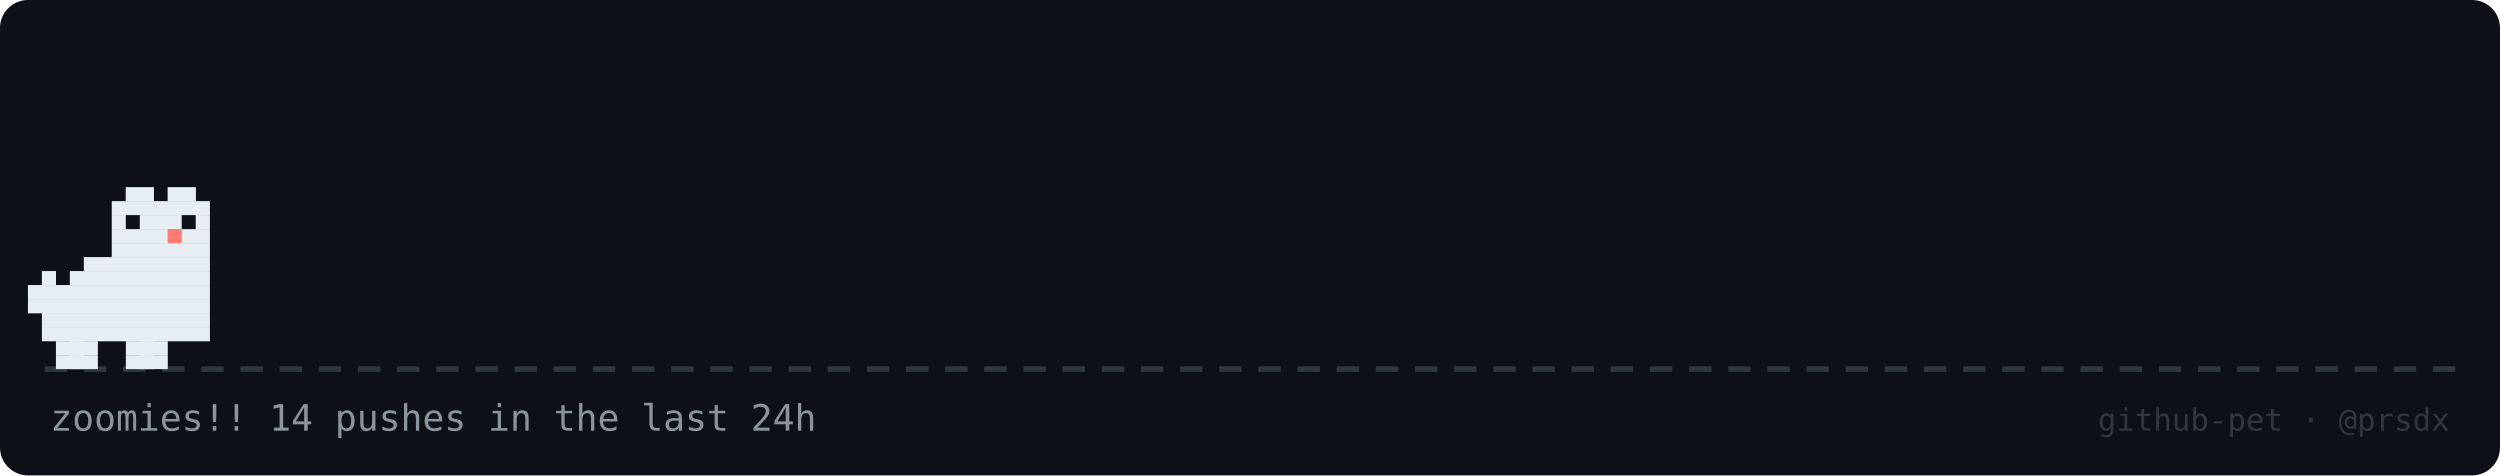
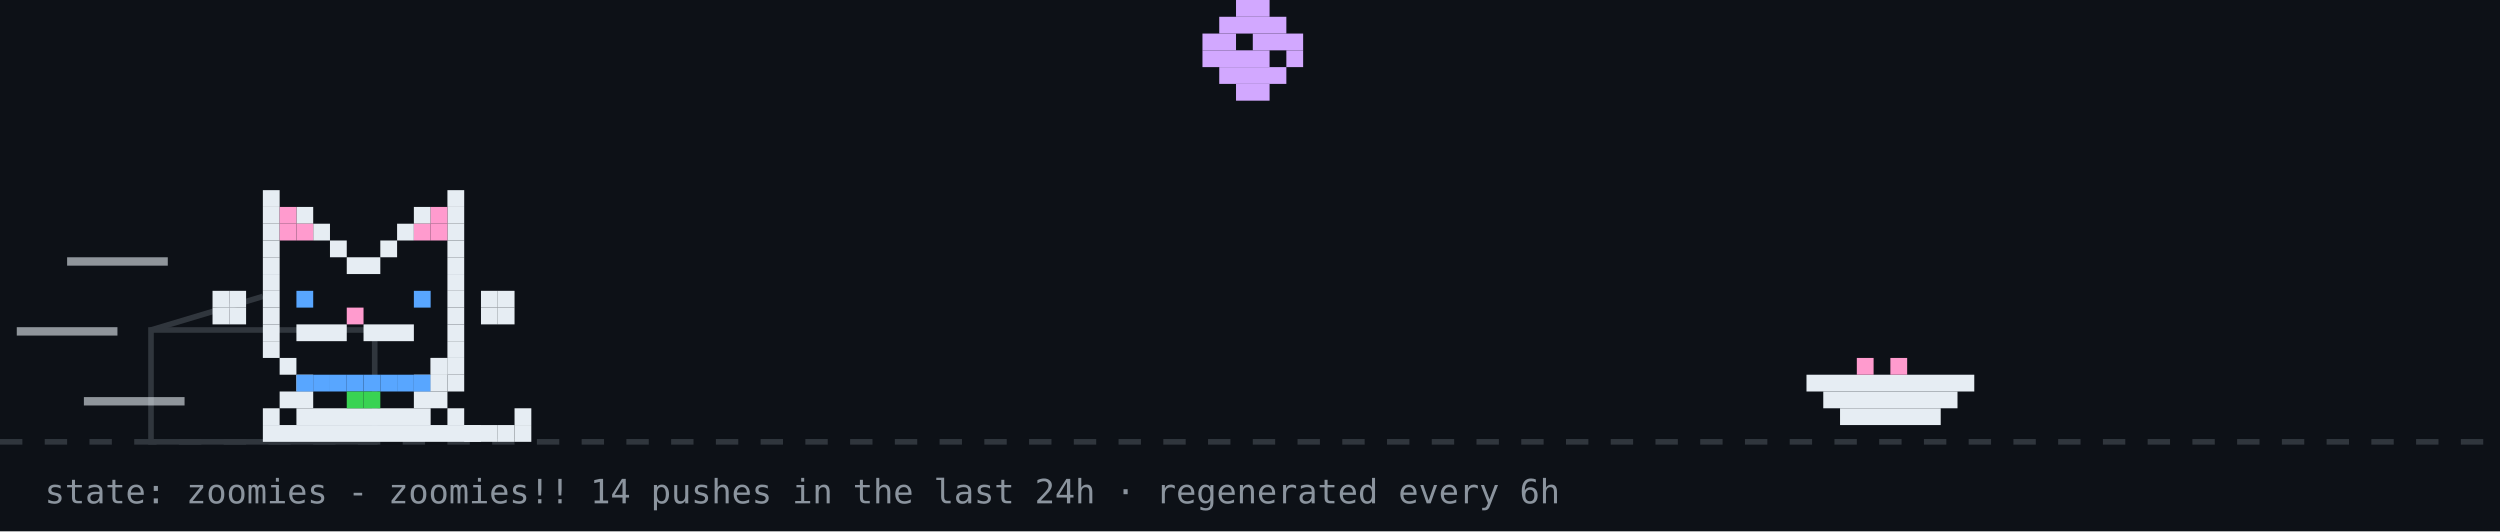
- <svg xmlns="http://www.w3.org/2000/svg" width="894" height="170" viewBox="0 0 894 170" font-family="ui-monospace, SFMono-Regular, Menlo, Consolas, monospace">
-   <rect width="894" height="170" rx="10" fill="#0d1117" />
-   <line x1="16" y1="132" x2="878" y2="132" stroke="#30363d" stroke-width="2" stroke-dasharray="8 6" />
-   <g transform="translate(0,62)">
+ <svg xmlns="http://www.w3.org/2000/svg" width="894" height="190" viewBox="0 0 894 190" role="img" aria-label="github pet: zoomies">
+   <rect width="894" height="190" fill="#0d1117" />
+   <line x1="0" y1="158" x2="894" y2="158" stroke="#30363d" stroke-width="2" stroke-dasharray="8 8" />
+   <rect x="54" y="118" width="80" height="40" fill="none" stroke="#30363d" stroke-width="2" />
+   <line x1="54" y1="118" x2="94" y2="106" stroke="#30363d" stroke-width="2" />
+   <g transform="translate(430,0)">
    <g>
-       <animateTransform attributeName="transform" type="translate" values="-90 0; 900 0" dur="2.4s" repeatCount="indefinite" calcMode="linear" />
+       <animateTransform attributeName="transform" type="translate" values="0 0;0 0;52 -10;52 0;52 0;0 0" keyTimes="0;0.660;0.690;0.780;0.860;1" dur="14s" begin="7s" repeatCount="indefinite" />
+       <rect x="12" y="0" width="12" height="6" fill="#d2a8ff" />
+       <rect x="6" y="6" width="24" height="6" fill="#d2a8ff" />
+       <rect x="0" y="12" width="12" height="6" fill="#d2a8ff" />
+       <rect x="18" y="12" width="18" height="6" fill="#d2a8ff" />
+       <rect x="0" y="18" width="24" height="6" fill="#d2a8ff" />
+       <rect x="30" y="18" width="6" height="6" fill="#d2a8ff" />
+       <rect x="6" y="24" width="24" height="6" fill="#d2a8ff" />
+       <rect x="12" y="30" width="12" height="6" fill="#d2a8ff" />
+     </g>
+   </g>
+   <rect x="646" y="134" width="60" height="6" fill="#e6edf3" />
+   <rect x="652" y="140" width="48" height="6" fill="#e6edf3" />
+   <rect x="658" y="146" width="36" height="6" fill="#e6edf3" />
+   <rect x="664" y="128" width="6" height="6" fill="#ff9bce" />
+   <rect x="676" y="128" width="6" height="6" fill="#ff9bce" />
+   <g transform="translate(70,0)">
+     <animateTransform attributeName="transform" type="translate" values="70 0;500 0;500 0;320 0;320 0;70 0;70 0" keyTimes="0;0.12;0.35;0.45;0.62;0.82;1" dur="14s" begin="7s" repeatCount="indefinite" />
+     <g>
+       <animateTransform attributeName="transform" type="translate" values="0 0;0 -3;0 0" dur="0.7s" repeatCount="indefinite" />
+       <rect x="30" y="128" width="6" height="6" fill="#e6edf3" />
+       <rect x="84" y="128" width="6" height="6" fill="#e6edf3" />
+       <rect x="36" y="134" width="6" height="6" fill="#e6edf3" />
+       <rect x="78" y="134" width="6" height="6" fill="#e6edf3" />
+       <rect x="30" y="140" width="12" height="6" fill="#e6edf3" />
+       <rect x="78" y="140" width="12" height="6" fill="#e6edf3" />
+       <rect x="24" y="146" width="6" height="6" fill="#e6edf3" />
+       <rect x="36" y="146" width="48" height="6" fill="#e6edf3" />
+       <rect x="90" y="146" width="6" height="6" fill="#e6edf3" />
+       <rect x="24" y="152" width="78" height="6" fill="#e6edf3" />
+       <rect x="36" y="134" width="6" height="6" fill="#58a6ff" />
+       <rect x="42" y="134" width="6" height="6" fill="#58a6ff" />
+       <rect x="48" y="134" width="6" height="6" fill="#58a6ff" />
+       <rect x="54" y="134" width="6" height="6" fill="#58a6ff" />
+       <rect x="60" y="134" width="6" height="6" fill="#58a6ff" />
+       <rect x="66" y="134" width="6" height="6" fill="#58a6ff" />
+       <rect x="72" y="134" width="6" height="6" fill="#58a6ff" />
+       <rect x="78" y="134" width="6" height="6" fill="#58a6ff" />
+       <rect x="54" y="140" width="6" height="6" fill="#39d353" />
+       <rect x="60" y="140" width="6" height="6" fill="#39d353" />
      <g>
-         <rect x="45" y="5" width="10" height="5" fill="#e6edf3" />
-         <rect x="60" y="5" width="10" height="5" fill="#e6edf3" />
-         <rect x="40" y="10" width="35" height="5" fill="#e6edf3" />
-         <rect x="40" y="15" width="5" height="5" fill="#e6edf3" />
-         <rect x="45" y="15" width="5" height="5" fill="#0d1117" />
-         <rect x="50" y="15" width="15" height="5" fill="#e6edf3" />
-         <rect x="65" y="15" width="5" height="5" fill="#0d1117" />
-         <rect x="70" y="15" width="5" height="5" fill="#e6edf3" />
-         <rect x="40" y="20" width="20" height="5" fill="#e6edf3" />
-         <rect x="60" y="20" width="5" height="5" fill="#ff7b72" />
-         <rect x="65" y="20" width="10" height="5" fill="#e6edf3" />
-         <rect x="40" y="25" width="35" height="5" fill="#e6edf3" />
-         <rect x="30" y="30" width="45" height="5" fill="#e6edf3" />
-         <rect x="15" y="35" width="5" height="5" fill="#e6edf3" />
-         <rect x="25" y="35" width="50" height="5" fill="#e6edf3" />
-         <rect x="10" y="40" width="10" height="5" fill="#e6edf3" />
-         <rect x="20" y="40" width="55" height="5" fill="#e6edf3" />
-         <rect x="10" y="45" width="5" height="5" fill="#e6edf3" />
-         <rect x="15" y="45" width="60" height="5" fill="#e6edf3" />
-         <rect x="15" y="50" width="60" height="5" fill="#e6edf3" />
-         <rect x="15" y="55" width="60" height="5" fill="#e6edf3" />
-         <rect x="20" y="60" width="10" height="5" fill="#e6edf3" />
-         <rect x="45" y="60" width="10" height="5" fill="#e6edf3" />
-         <rect x="20" y="65" width="10" height="5" fill="#e6edf3" />
-         <rect x="45" y="65" width="10" height="5" fill="#e6edf3" />
-         <animate attributeName="opacity" values="1;0" keyTimes="0;0.5" calcMode="discrete" dur="0.36s" repeatCount="indefinite" />
+         <animate attributeName="opacity" values="1;0;1" keyTimes="0;0.5;1" calcMode="discrete" dur="1.4s" repeatCount="indefinite" />
+         <rect x="96" y="152" width="6" height="6" fill="#e6edf3" />
+         <rect x="102" y="152" width="6" height="6" fill="#e6edf3" />
+         <rect x="108" y="152" width="6" height="6" fill="#e6edf3" />
+         <rect x="114" y="152" width="6" height="6" fill="#e6edf3" />
+         <rect x="114" y="146" width="6" height="6" fill="#e6edf3" />
+       </g>
+       <g opacity="0">
+         <animate attributeName="opacity" values="0;1;0" keyTimes="0;0.5;1" calcMode="discrete" dur="1.4s" repeatCount="indefinite" />
+         <rect x="114" y="152" width="6" height="6" fill="#e6edf3" />
+         <rect x="114" y="146" width="6" height="6" fill="#e6edf3" />
+         <rect x="114" y="140" width="6" height="6" fill="#e6edf3" />
+         <rect x="108" y="140" width="6" height="6" fill="#e6edf3" />
+         <rect x="108" y="134" width="6" height="6" fill="#e6edf3" />
      </g>
      <g>
-         <rect x="45" y="5" width="10" height="5" fill="#e6edf3" />
-         <rect x="60" y="5" width="10" height="5" fill="#e6edf3" />
-         <rect x="40" y="10" width="35" height="5" fill="#e6edf3" />
-         <rect x="40" y="15" width="5" height="5" fill="#e6edf3" />
-         <rect x="45" y="15" width="5" height="5" fill="#0d1117" />
-         <rect x="50" y="15" width="15" height="5" fill="#e6edf3" />
-         <rect x="65" y="15" width="5" height="5" fill="#0d1117" />
-         <rect x="70" y="15" width="5" height="5" fill="#e6edf3" />
-         <rect x="40" y="20" width="20" height="5" fill="#e6edf3" />
-         <rect x="60" y="20" width="5" height="5" fill="#ff7b72" />
-         <rect x="65" y="20" width="10" height="5" fill="#e6edf3" />
-         <rect x="40" y="25" width="35" height="5" fill="#e6edf3" />
-         <rect x="30" y="30" width="45" height="5" fill="#e6edf3" />
-         <rect x="15" y="35" width="5" height="5" fill="#e6edf3" />
-         <rect x="25" y="35" width="50" height="5" fill="#e6edf3" />
-         <rect x="10" y="40" width="10" height="5" fill="#e6edf3" />
-         <rect x="20" y="40" width="55" height="5" fill="#e6edf3" />
-         <rect x="10" y="45" width="5" height="5" fill="#e6edf3" />
-         <rect x="15" y="45" width="60" height="5" fill="#e6edf3" />
-         <rect x="15" y="50" width="60" height="5" fill="#e6edf3" />
-         <rect x="15" y="55" width="60" height="5" fill="#e6edf3" />
-         <rect x="25" y="60" width="10" height="5" fill="#e6edf3" />
-         <rect x="50" y="60" width="10" height="5" fill="#e6edf3" />
-         <rect x="25" y="65" width="10" height="5" fill="#e6edf3" />
-         <rect x="50" y="65" width="10" height="5" fill="#e6edf3" />
-         <animate attributeName="opacity" values="0;1" keyTimes="0;0.5" calcMode="discrete" dur="0.36s" repeatCount="indefinite" />
+         <animate attributeName="opacity" values="1;1;0;0;1" keyTimes="0;0.660;0.720;0.780;1" calcMode="discrete" dur="14s" begin="7s" repeatCount="indefinite" />
+         <rect x="84" y="128" width="6" height="6" fill="#e6edf3" />
+         <rect x="90" y="128" width="6" height="6" fill="#e6edf3" />
+         <rect x="84" y="134" width="6" height="6" fill="#e6edf3" />
+         <rect x="90" y="134" width="6" height="6" fill="#e6edf3" />
      </g>
-       <rect x="-26" y="18" width="16" height="3" fill="#8b949e">
-         <animate attributeName="opacity" values="0;1;0" dur="0.4s" begin="0.0s" repeatCount="indefinite" />
+       <g opacity="0">
+         <animate attributeName="opacity" values="0;0;1;1;0" keyTimes="0;0.660;0.720;0.780;1" calcMode="discrete" dur="14s" begin="7s" repeatCount="indefinite" />
+         <rect x="96" y="134" width="6" height="6" fill="#e6edf3" />
+         <rect x="102" y="134" width="6" height="6" fill="#e6edf3" />
+         <rect x="108" y="134" width="6" height="6" fill="#e6edf3" />
+         <rect x="114" y="134" width="6" height="6" fill="#e6edf3" />
+         <rect x="114" y="128" width="6" height="6" fill="#e6edf3" />
+       </g>
+       <g>
+         <animateTransform attributeName="transform" type="translate" values="0 0;0 0;0 8;0 0;0 8;0 0;0 8;0 0;0 0" keyTimes="0.000;0.150;0.180;0.210;0.240;0.270;0.300;0.330;1.000" dur="14s" begin="7s" repeatCount="indefinite" />
+         <rect x="24" y="68" width="6" height="6" fill="#e6edf3" />
+         <rect x="90" y="68" width="6" height="6" fill="#e6edf3" />
+         <rect x="24" y="74" width="6" height="6" fill="#e6edf3" />
+         <rect x="36" y="74" width="6" height="6" fill="#e6edf3" />
+         <rect x="78" y="74" width="6" height="6" fill="#e6edf3" />
+         <rect x="90" y="74" width="6" height="6" fill="#e6edf3" />
+         <rect x="24" y="80" width="6" height="6" fill="#e6edf3" />
+         <rect x="42" y="80" width="6" height="6" fill="#e6edf3" />
+         <rect x="72" y="80" width="6" height="6" fill="#e6edf3" />
+         <rect x="90" y="80" width="6" height="6" fill="#e6edf3" />
+         <rect x="24" y="86" width="6" height="6" fill="#e6edf3" />
+         <rect x="48" y="86" width="6" height="6" fill="#e6edf3" />
+         <rect x="66" y="86" width="6" height="6" fill="#e6edf3" />
+         <rect x="90" y="86" width="6" height="6" fill="#e6edf3" />
+         <rect x="24" y="92" width="6" height="6" fill="#e6edf3" />
+         <rect x="54" y="92" width="12" height="6" fill="#e6edf3" />
+         <rect x="90" y="92" width="6" height="6" fill="#e6edf3" />
+         <rect x="24" y="98" width="6" height="6" fill="#e6edf3" />
+         <rect x="90" y="98" width="6" height="6" fill="#e6edf3" />
+         <rect x="24" y="104" width="6" height="6" fill="#e6edf3" />
+         <rect x="90" y="104" width="6" height="6" fill="#e6edf3" />
+         <rect x="24" y="110" width="6" height="6" fill="#e6edf3" />
+         <rect x="54" y="110" width="6" height="6" fill="#ff9bce" />
+         <rect x="90" y="110" width="6" height="6" fill="#e6edf3" />
+         <rect x="24" y="116" width="6" height="6" fill="#e6edf3" />
+         <rect x="36" y="116" width="18" height="6" fill="#e6edf3" />
+         <rect x="60" y="116" width="18" height="6" fill="#e6edf3" />
+         <rect x="90" y="116" width="6" height="6" fill="#e6edf3" />
+         <rect x="24" y="122" width="6" height="6" fill="#e6edf3" />
+         <rect x="90" y="122" width="6" height="6" fill="#e6edf3" />
+         <rect x="30" y="74" width="6" height="6" fill="#ff9bce" />
+         <rect x="84" y="74" width="6" height="6" fill="#ff9bce" />
+         <rect x="30" y="80" width="6" height="6" fill="#ff9bce" />
+         <rect x="36" y="80" width="6" height="6" fill="#ff9bce" />
+         <rect x="78" y="80" width="6" height="6" fill="#ff9bce" />
+         <rect x="84" y="80" width="6" height="6" fill="#ff9bce" />
+         <rect x="6" y="104" width="6" height="6" fill="#e6edf3" />
+         <rect x="12" y="104" width="6" height="6" fill="#e6edf3" />
+         <rect x="6" y="110" width="6" height="6" fill="#e6edf3" />
+         <rect x="12" y="110" width="6" height="6" fill="#e6edf3" />
+         <rect x="102" y="104" width="6" height="6" fill="#e6edf3" />
+         <rect x="108" y="104" width="6" height="6" fill="#e6edf3" />
+         <rect x="102" y="110" width="6" height="6" fill="#e6edf3" />
+         <rect x="108" y="110" width="6" height="6" fill="#e6edf3" />
+         <g>
+           <animate attributeName="opacity" values="1;0;1" keyTimes="0;0.96;1" calcMode="discrete" dur="4.2s" repeatCount="indefinite" />
+           <rect x="36" y="104" width="6" height="6" fill="#58a6ff" />
+           <rect x="78" y="104" width="6" height="6" fill="#58a6ff" />
+         </g>
+         <g opacity="0">
+           <animate attributeName="opacity" values="0;1;0" keyTimes="0;0.96;1" calcMode="discrete" dur="4.2s" repeatCount="indefinite" />
+           <rect x="36" y="104" width="6" height="6" fill="#0d1117" />
+           <rect x="78" y="104" width="6" height="6" fill="#0d1117" />
+         </g>
+       </g>
+       <rect x="-46" y="92" width="36" height="3" fill="#e6edf3" opacity="0.6">
+         <animate attributeName="opacity" values="0.6;0.1;0.6" dur="0.5s" begin="0.0s" repeatCount="indefinite" />
      </rect>
-       <rect x="-30" y="30" width="11" height="3" fill="#8b949e">
-         <animate attributeName="opacity" values="0;1;0" dur="0.4s" begin="0.12s" repeatCount="indefinite" />
+       <rect x="-64" y="117" width="36" height="3" fill="#e6edf3" opacity="0.6">
+         <animate attributeName="opacity" values="0.6;0.1;0.6" dur="0.5s" begin="0.15s" repeatCount="indefinite" />
      </rect>
-       <rect x="-34" y="42" width="7" height="3" fill="#8b949e">
-         <animate attributeName="opacity" values="0;1;0" dur="0.4s" begin="0.24s" repeatCount="indefinite" />
+       <rect x="-40" y="142" width="36" height="3" fill="#e6edf3" opacity="0.6">
+         <animate attributeName="opacity" values="0.6;0.1;0.6" dur="0.5s" begin="0.3s" repeatCount="indefinite" />
      </rect>
    </g>
  </g>
-   <text x="18" y="154" font-size="13" fill="#8b949e">zoomies!! 14 pushes in the last 24h</text>
-   <text x="876" y="154" font-size="11" fill="#30363d" text-anchor="end">github-pet · @prsdx</text>
+   <g opacity="0">
+     <animate attributeName="opacity" values="0;0;1;1;0;0" keyTimes="0;0.07;0.14;0.85;0.96;1" dur="7s" repeatCount="1" fill="freeze" />
+     <rect x="60" y="12" width="320" height="46" rx="10" fill="#30363d" />
+     <polygon points="110,58 130,58 118,74" fill="#30363d" />
+     <text x="76" y="31" font-family="monospace" font-size="13" fill="#e6edf3">hey! welcome to Shubham's corner</text>
+     <text x="76" y="48" font-family="monospace" font-size="12" fill="#8b949e">scroll down for projects + contact</text>
+     <polygon points="210,66 226,66 218,78" fill="#58a6ff">
+       <animateTransform attributeName="transform" type="translate" values="0 0;0 6;0 0" dur="0.8s" repeatCount="indefinite" />
+     </polygon>
+   </g>
+   <text x="16" y="180" font-family="monospace" font-size="12" fill="#8b949e">state: zoomies - zoomies!! 14 pushes in the last 24h · regenerated every 6h</text>
</svg>
